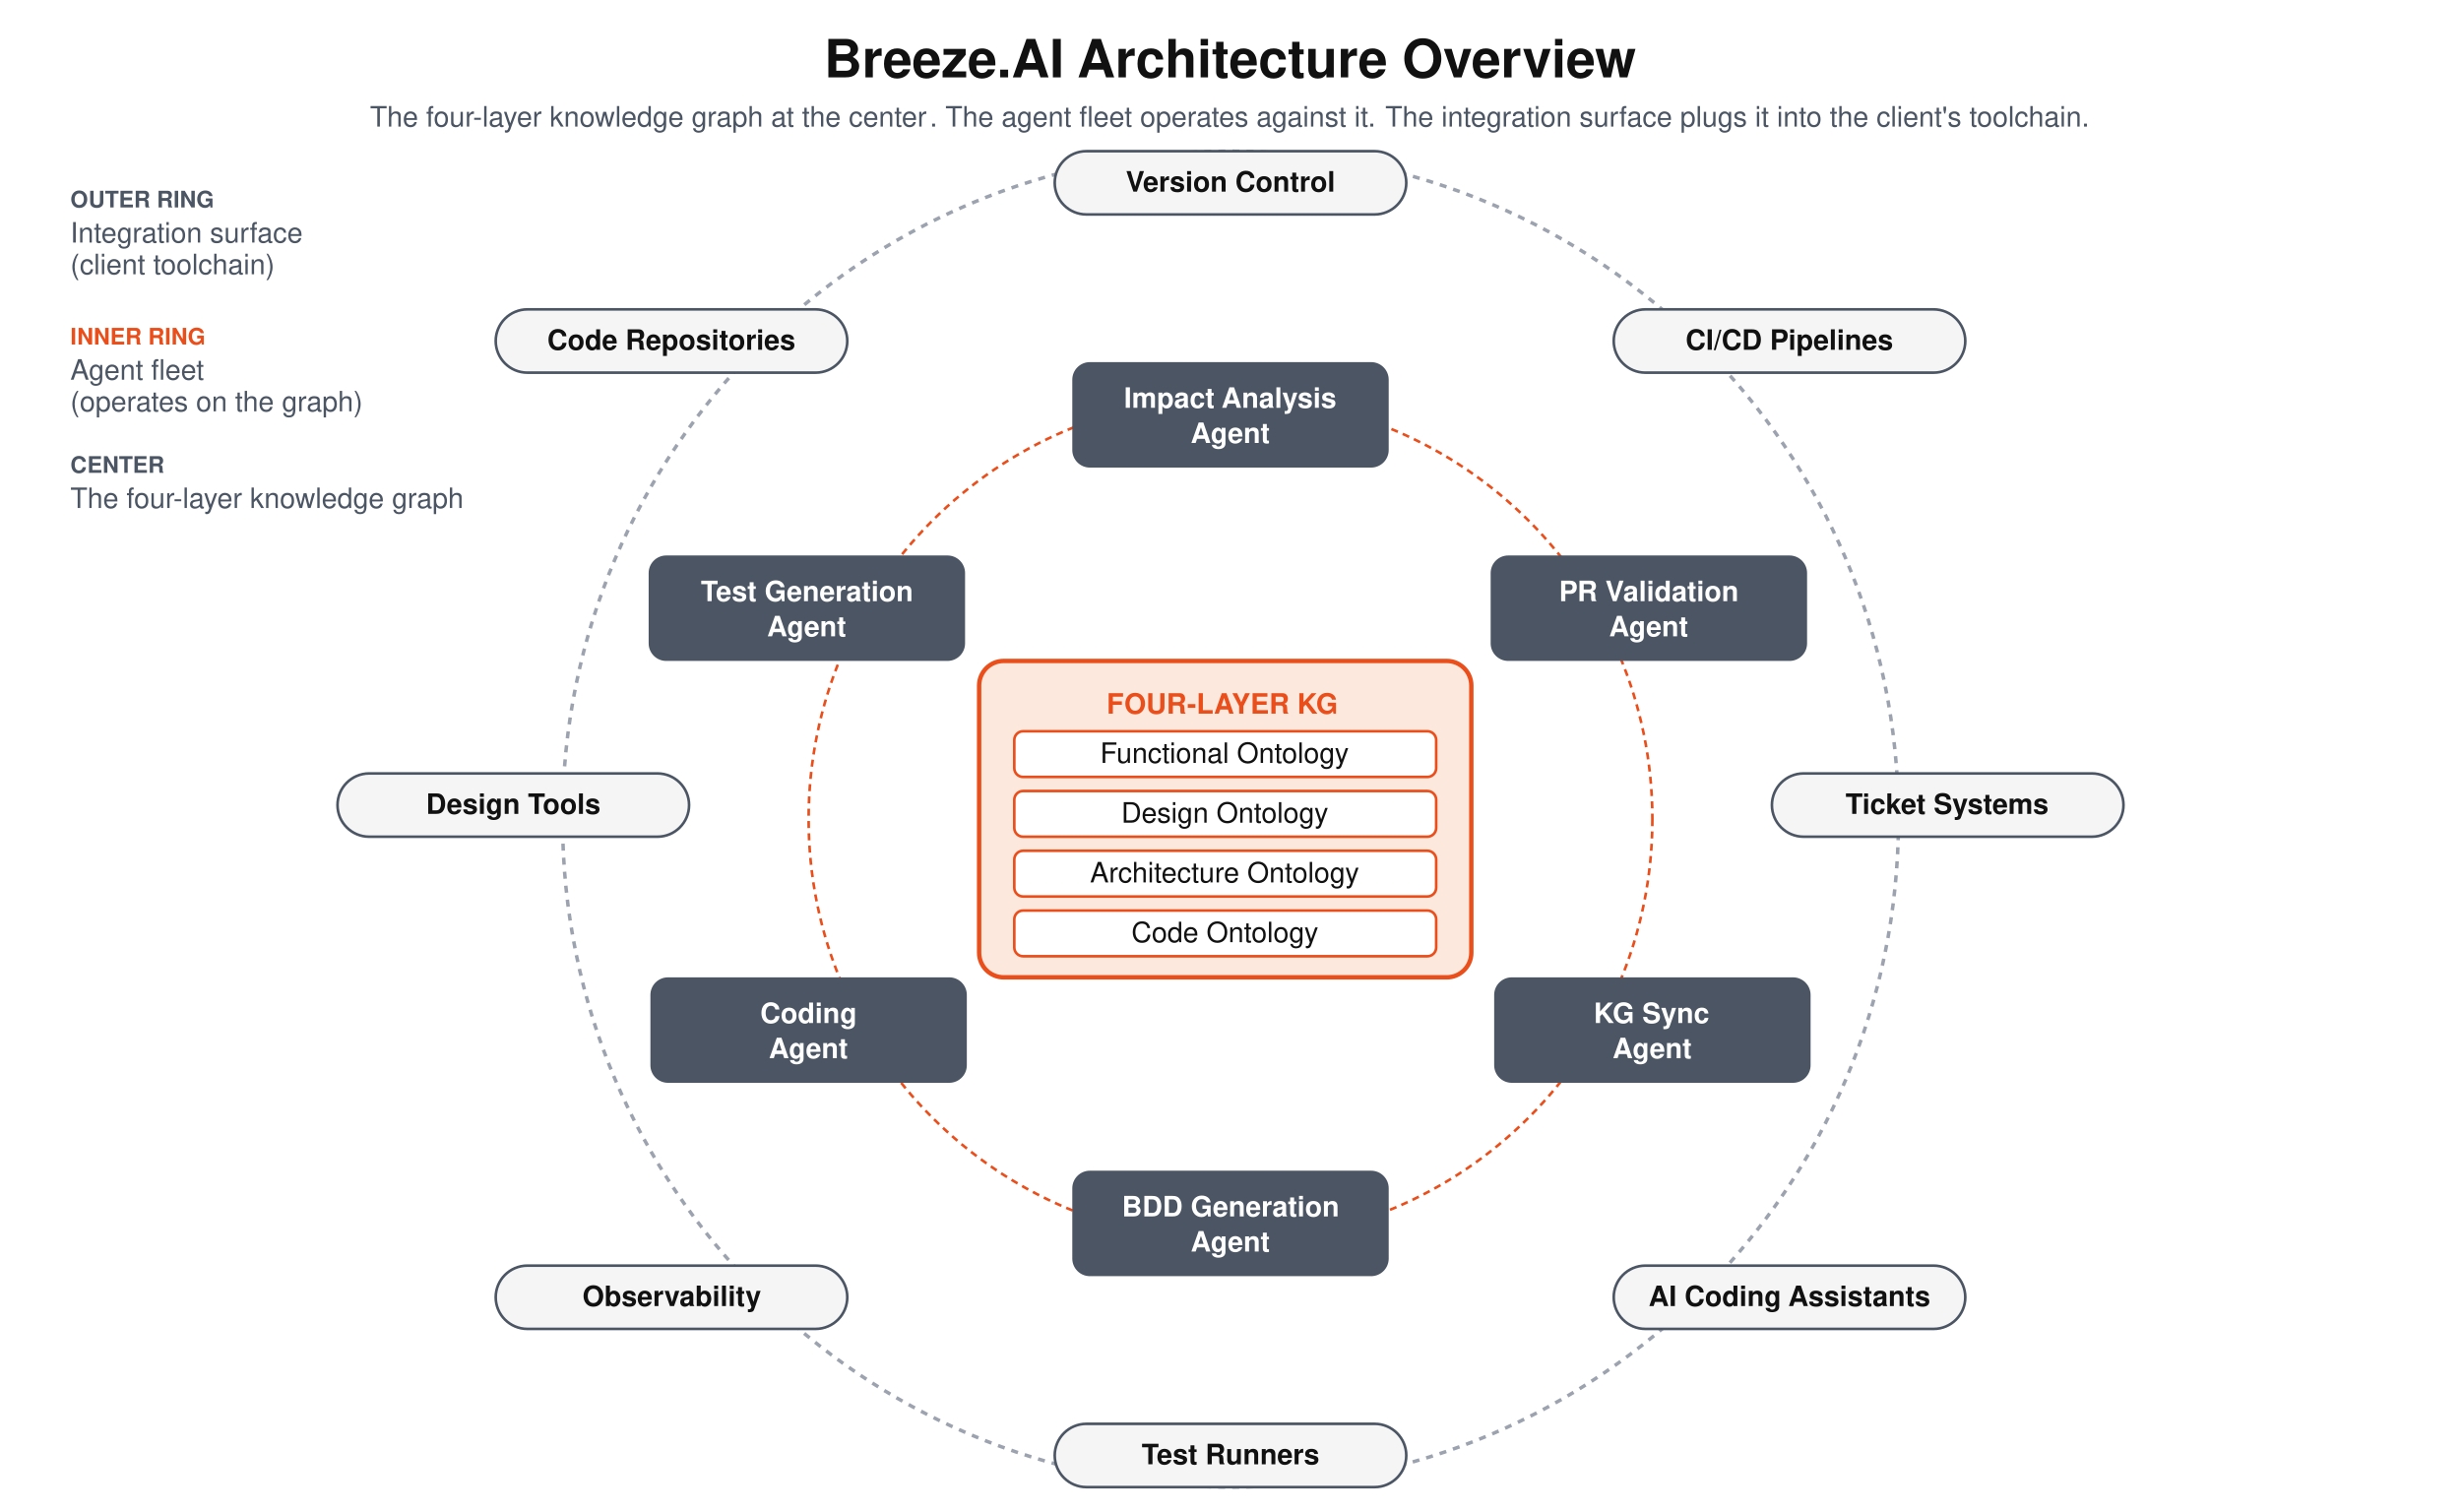
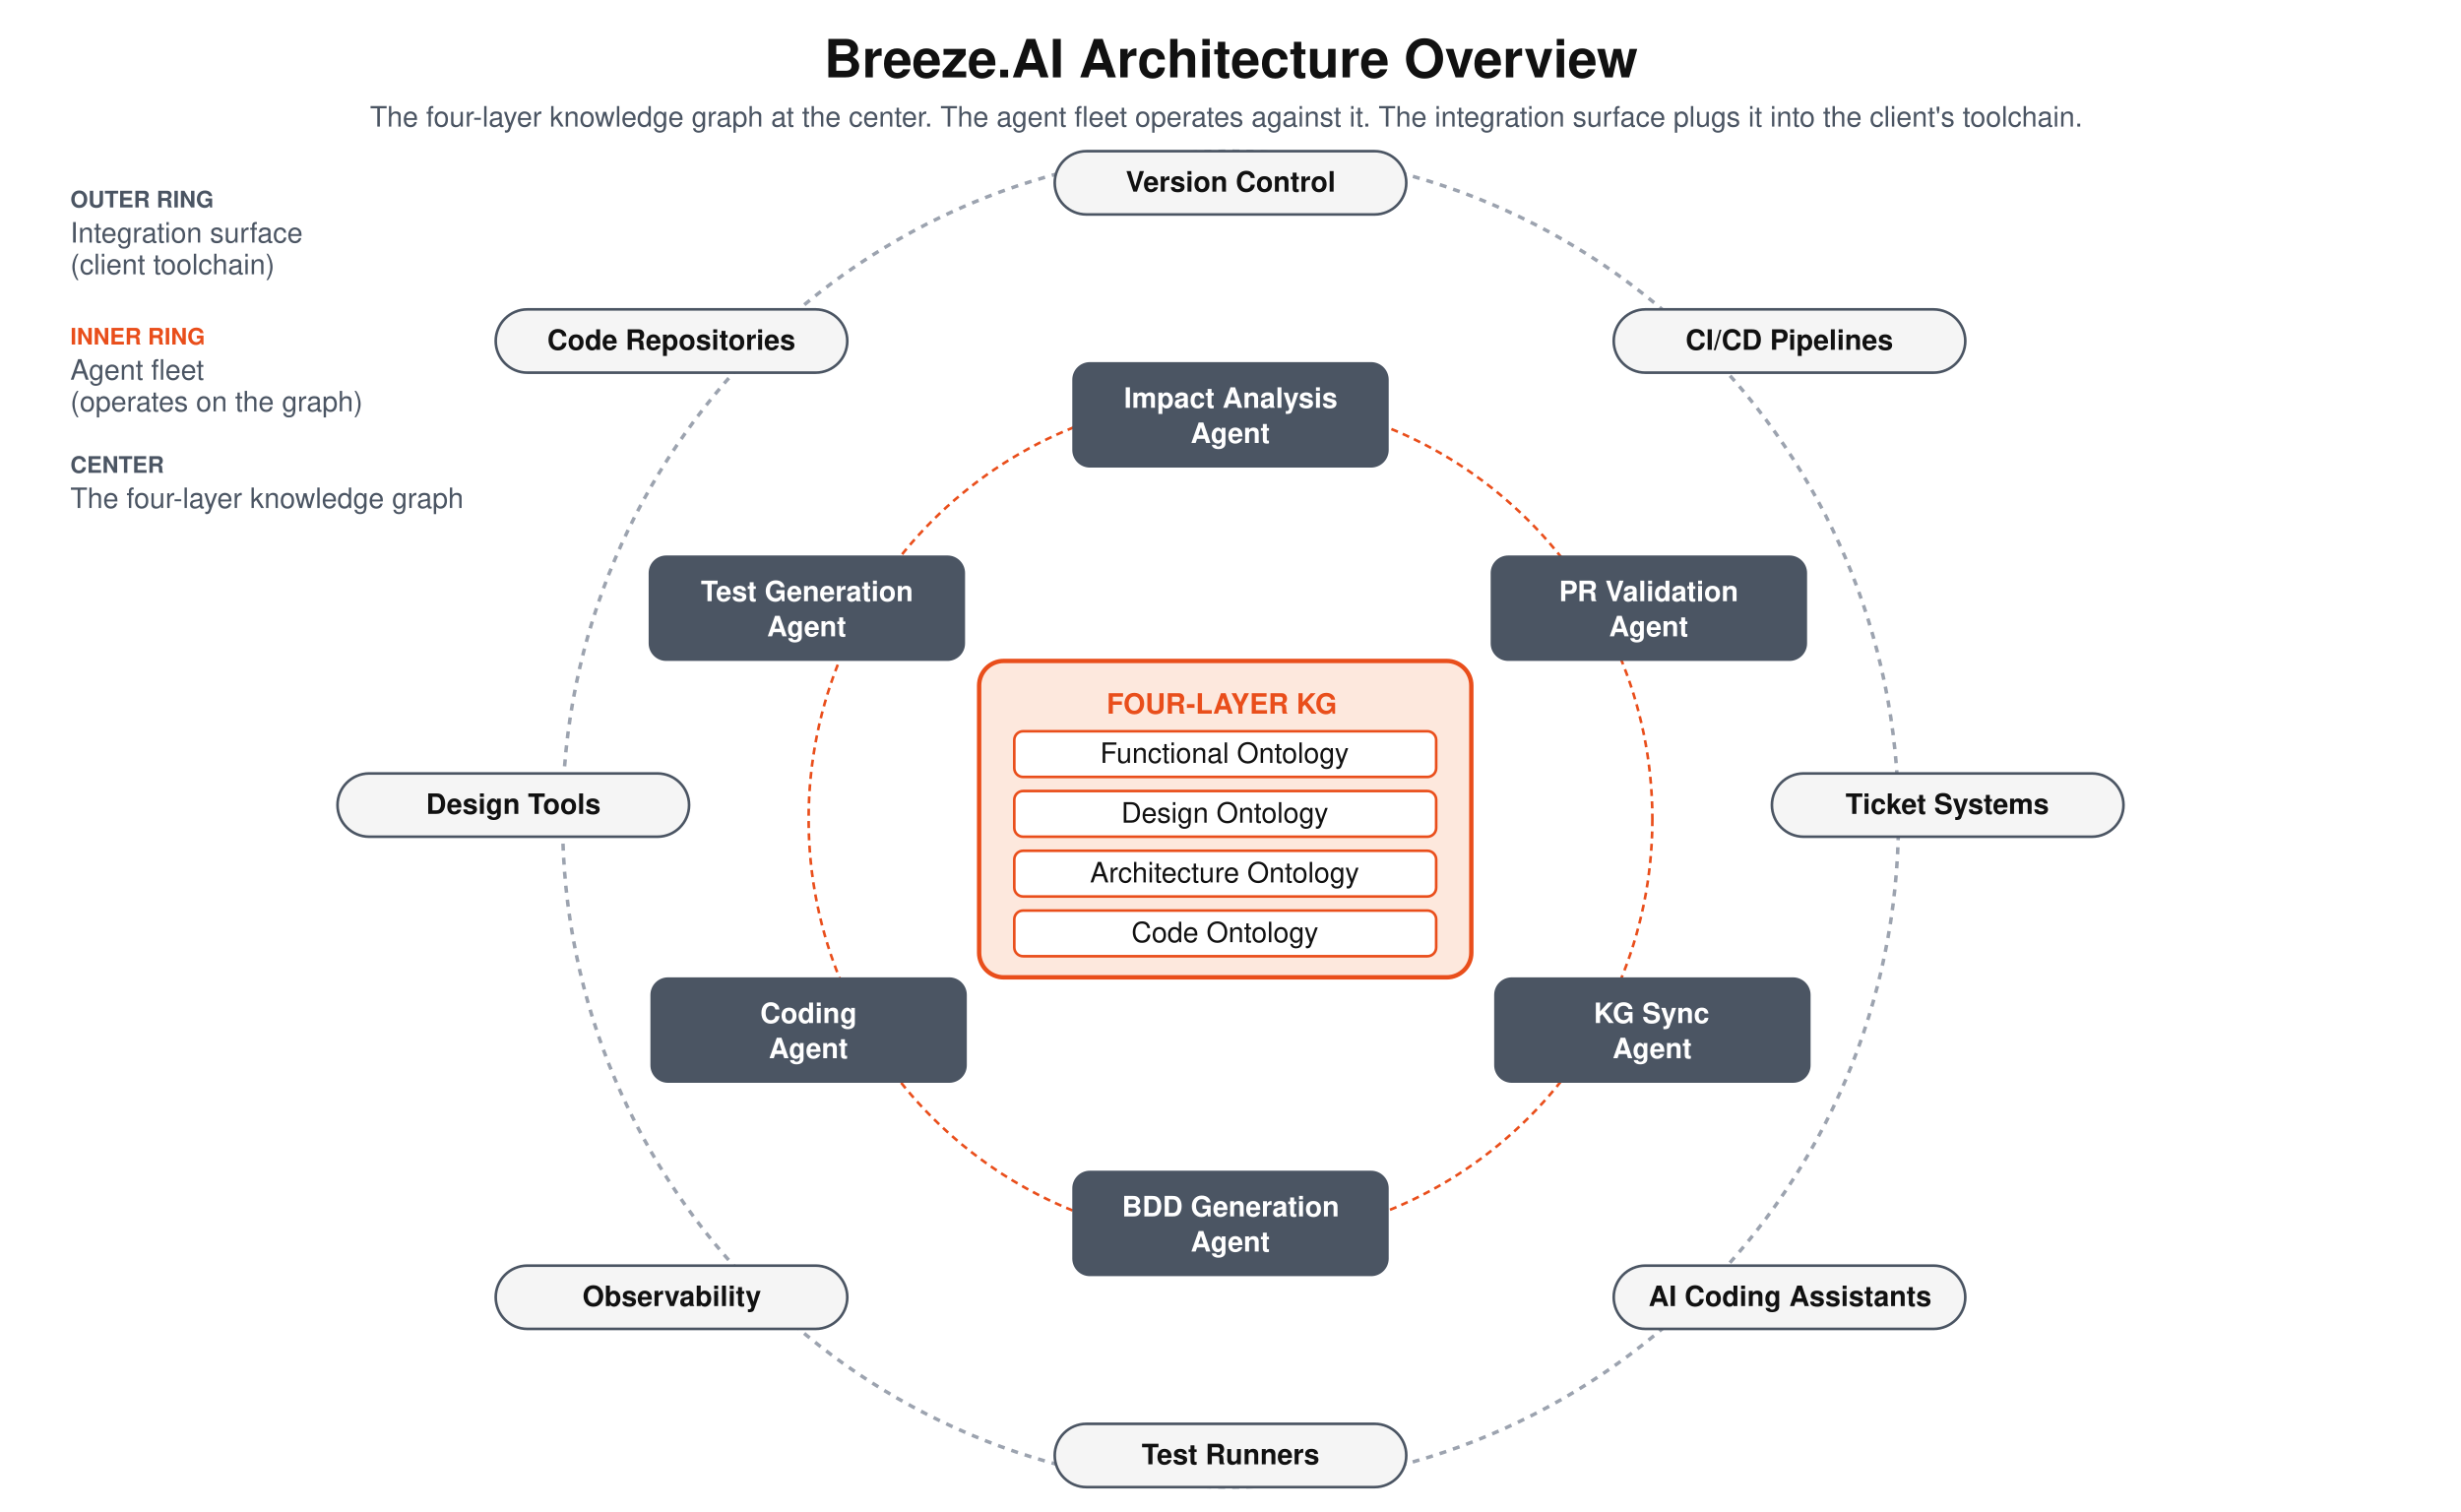
<svg xmlns="http://www.w3.org/2000/svg" viewBox="0 0 1400 860" preserveAspectRatio="xMidYMid meet" width="1400px" height="860px" version="1.1" xml:space="preserve" style="fill-rule:evenodd;clip-rule:evenodd;" class="se-svg">
  <g transform="matrix(1,0,0,1,700,44)">
-     <text x="-231.218px" y="0px" style="font-family:'Helvetica-Bold', 'Helvetica';font-weight:700;font-size:30px;fill:var(--se-text,#111111);">Breeze.AI <tspan x="-87.253px -65.588px " y="0px 0px ">Ar</tspan>chitecture Overview</text>
+     <text x="-231.218px" y="0px" style="font-family:'Helvetica-Bold', 'Helvetica';font-weight:700;font-size:30px;fill:var(--se-text,#111111);">Breeze.AI Architecture Overview</text>
  </g>
  <g transform="matrix(1,0,0,1,700,72)">
    <g transform="matrix(16,0,0,16,-86.01172,0)">
        </g>
    <g transform="matrix(16,0,0,16,-81.56641,0)">
        </g>
-     <text x="-489.543px" y="0px" style="font-family:'Helvetica';font-size:16px;fill:var(--se-text-secondary,#4b5563);">The four-layer knowledge graph at the center<tspan x="-171.121px -166.676px -162.512px -152.738px " y="0px 0px 0px 0px ">. Th</tspan>e agent ﬂeet operates against it. <tspan x="88.035px 97.809px " y="0px 0px ">Th</tspan>e integration surface plugs it into the client's toolchain.</text>
+     <text x="-489.543px" y="0px" style="font-family:'Helvetica';font-size:16px;fill:var(--se-text-secondary,#4b5563);">The four-layer knowledge graph at the center. The agent ﬂeet operates against it. The integration surface plugs it into the client's toolchain.</text>
  </g>
  <g>
    <circle cx="700" cy="466" r="380" style="fill:none;stroke:var(--se-panel-stroke,#9ca3af);stroke-width:2px;stroke-dasharray:4,4;" />
    <g transform="matrix(1,0,0,1,700,86)">
      <path d="M100,18C100,27.934 91.934,36 82,36L-82,36C-91.934,36 -100,27.934 -100,18C-100,8.066 -91.934,0 -82,0L82,0C91.934,0 100,8.066 100,18Z" style="fill:var(--se-panel-fill,#f5f5f5);stroke:var(--se-text-secondary,#4b5563);stroke-width:1.5px;" />
      <g transform="matrix(1,0,0,1,0,23)">
-         <text x="-59.566px" y="0px" style="font-family:'Helvetica-Bold', 'Helvetica';font-weight:700;font-size:16px;fill:var(--se-text,#111111);">V<tspan x="-49.77px -40.871px " y="0px 0px ">er</tspan>sion Control</text>
+         <text x="-59.566px" y="0px" style="font-family:'Helvetica-Bold', 'Helvetica';font-weight:700;font-size:16px;fill:var(--se-text,#111111);">Version Control</text>
      </g>
    </g>
    <g transform="matrix(1,0,0,1,1018,176)">
      <path d="M100,18C100,27.934 91.934,36 82,36L-82,36C-91.934,36 -100,27.934 -100,18C-100,8.066 -91.934,0 -82,0L82,0C91.934,0 100,8.066 100,18Z" style="fill:var(--se-panel-fill,#f5f5f5);stroke:var(--se-text-secondary,#4b5563);stroke-width:1.5px;" />
      <g transform="matrix(1,0,0,1,0,23)">
        <text x="-59.125px" y="0px" style="font-family:'Helvetica-Bold', 'Helvetica';font-weight:700;font-size:16px;fill:var(--se-text,#111111);">CI/CD Pipelines</text>
      </g>
    </g>
    <g transform="matrix(1,0,0,1,1108,440)">
      <path d="M100,18C100,27.934 91.934,36 82,36L-82,36C-91.934,36 -100,27.934 -100,18C-100,8.066 -91.934,0 -82,0L82,0C91.934,0 100,8.066 100,18Z" style="fill:var(--se-panel-fill,#f5f5f5);stroke:var(--se-text-secondary,#4b5563);stroke-width:1.5px;" />
      <g transform="matrix(1,0,0,1,0,23)">
-         <text x="-58.113px" y="0px" style="font-family:'Helvetica-Bold', 'Helvetica';font-weight:700;font-size:16px;fill:var(--se-text,#111111);">T<tspan x="-48.621px -44.176px " y="0px 0px ">ic</tspan>ket Systems</text>
+         <text x="-58.113px" y="0px" style="font-family:'Helvetica-Bold', 'Helvetica';font-weight:700;font-size:16px;fill:var(--se-text,#111111);">Ticket Systems</text>
      </g>
    </g>
    <g transform="matrix(1,0,0,1,1018,720)">
      <path d="M100,18C100,27.934 91.934,36 82,36L-82,36C-91.934,36 -100,27.934 -100,18C-100,8.066 -91.934,0 -82,0L82,0C91.934,0 100,8.066 100,18Z" style="fill:var(--se-panel-fill,#f5f5f5);stroke:var(--se-text-secondary,#4b5563);stroke-width:1.5px;" />
      <g transform="matrix(1,0,0,1,0,23)">
-         <text x="-80.16px" y="0px" style="font-family:'Helvetica-Bold', 'Helvetica';font-weight:700;font-size:16px;fill:var(--se-text,#111111);">AI Coding <tspan x="-0.762px 10.793px " y="0px 0px ">As</tspan>sistants</text>
+         <text x="-80.16px" y="0px" style="font-family:'Helvetica-Bold', 'Helvetica';font-weight:700;font-size:16px;fill:var(--se-text,#111111);">AI Coding Assistants</text>
      </g>
    </g>
    <g transform="matrix(1,0,0,1,700,810)">
      <path d="M100,18C100,27.934 91.934,36 82,36L-82,36C-91.934,36 -100,27.934 -100,18C-100,8.066 -91.934,0 -82,0L82,0C91.934,0 100,8.066 100,18Z" style="fill:var(--se-panel-fill,#f5f5f5);stroke:var(--se-text-secondary,#4b5563);stroke-width:1.5px;" />
      <g transform="matrix(1,0,0,1,0,23)">
-         <text x="-50.531px" y="0px" style="font-family:'Helvetica-Bold', 'Helvetica';font-weight:700;font-size:16px;fill:var(--se-text,#111111);">T<tspan x="-41.938px -33.039px " y="0px 0px ">es</tspan>t Runners</text>
+         <text x="-50.531px" y="0px" style="font-family:'Helvetica-Bold', 'Helvetica';font-weight:700;font-size:16px;fill:var(--se-text,#111111);">Test Runners</text>
      </g>
    </g>
    <g transform="matrix(1,0,0,1,382,720)">
      <path d="M100,18C100,27.934 91.934,36 82,36L-82,36C-91.934,36 -100,27.934 -100,18C-100,8.066 -91.934,0 -82,0L82,0C91.934,0 100,8.066 100,18Z" style="fill:var(--se-panel-fill,#f5f5f5);stroke:var(--se-text-secondary,#4b5563);stroke-width:1.5px;" />
      <g transform="matrix(1,0,0,1,0,23)">
        <text x="-50.688px" y="0px" style="font-family:'Helvetica-Bold', 'Helvetica';font-weight:700;font-size:16px;fill:var(--se-text,#111111);">Observability</text>
      </g>
    </g>
    <g transform="matrix(1,0,0,1,292,440)">
      <path d="M100,18C100,27.934 91.934,36 82,36L-82,36C-91.934,36 -100,27.934 -100,18C-100,8.066 -91.934,0 -82,0L82,0C91.934,0 100,8.066 100,18Z" style="fill:var(--se-panel-fill,#f5f5f5);stroke:var(--se-text-secondary,#4b5563);stroke-width:1.5px;" />
      <g transform="matrix(1,0,0,1,0,23)">
-         <text x="-49.637px" y="0px" style="font-family:'Helvetica-Bold', 'Helvetica';font-weight:700;font-size:16px;fill:var(--se-text,#111111);">Design T<tspan x="16.746px 26.52px " y="0px 0px ">oo</tspan>ls</text>
+         <text x="-49.637px" y="0px" style="font-family:'Helvetica-Bold', 'Helvetica';font-weight:700;font-size:16px;fill:var(--se-text,#111111);">Design Tools</text>
      </g>
    </g>
    <g transform="matrix(1,0,0,1,382,176)">
      <path d="M100,18C100,27.934 91.934,36 82,36L-82,36C-91.934,36 -100,27.934 -100,18C-100,8.066 -91.934,0 -82,0L82,0C91.934,0 100,8.066 100,18Z" style="fill:var(--se-panel-fill,#f5f5f5);stroke:var(--se-text-secondary,#4b5563);stroke-width:1.5px;" />
      <g transform="matrix(1,0,0,1,0,23)">
        <text x="-70.68px" y="0px" style="font-family:'Helvetica-Bold', 'Helvetica';font-weight:700;font-size:16px;fill:var(--se-text,#111111);">Code Repositories</text>
      </g>
    </g>
  </g>
  <g>
    <circle cx="700" cy="466" r="240" style="fill:none;stroke:var(--se-accent,#E94E1B);stroke-width:1.5px;stroke-dasharray:4,3;" />
    <g transform="matrix(1,0,0,1,610,206)">
      <path d="M180,10L180,50C180,55.519 175.519,60 170,60L10,60C4.481,60 0,55.519 0,50L0,10C0,4.481 4.481,0 10,0L170,0C175.519,0 180,4.481 180,10Z" style="fill:var(--se-text-secondary,#4b5563);" />
      <g transform="matrix(1,0,0,1,90,26)">
-         <text x="-60.621px" y="0px" style="font-family:'Helvetica-Bold', 'Helvetica';font-weight:700;font-size:16px;fill:var(--se-box-fill,#ffffff);">Impact <tspan x="-5.191px 6.363px " y="0px 0px ">An</tspan>alysis</text>
+         <text x="-60.621px" y="0px" style="font-family:'Helvetica-Bold', 'Helvetica';font-weight:700;font-size:16px;fill:var(--se-box-fill,#ffffff);">Impact Analysis</text>
      </g>
      <g transform="matrix(1,0,0,1,90,46)">
        <text x="-22.664px" y="0px" style="font-family:'Helvetica-Bold', 'Helvetica';font-weight:700;font-size:16px;fill:var(--se-box-fill,#ffffff);">Agent</text>
      </g>
    </g>
    <g transform="matrix(1,0,0,1,848,316)">
      <path d="M180,10L180,50C180,55.519 175.519,60 170,60L10,60C4.481,60 0,55.519 0,50L0,10C0,4.481 4.481,0 10,0L170,0C175.519,0 180,4.481 180,10Z" style="fill:var(--se-text-secondary,#4b5563);" />
      <g transform="matrix(1,0,0,1,90,26)">
-         <text x="-51.125px" y="0px" style="font-family:'Helvetica-Bold', 'Helvetica';font-weight:700;font-size:16px;fill:var(--se-box-fill,#ffffff);">PR V<tspan x="-14.656px -5.758px " y="0px 0px ">al</tspan>idation</text>
+         <text x="-51.125px" y="0px" style="font-family:'Helvetica-Bold', 'Helvetica';font-weight:700;font-size:16px;fill:var(--se-box-fill,#ffffff);">PR Validation</text>
      </g>
      <g transform="matrix(1,0,0,1,90,46)">
        <text x="-22.664px" y="0px" style="font-family:'Helvetica-Bold', 'Helvetica';font-weight:700;font-size:16px;fill:var(--se-box-fill,#ffffff);">Agent</text>
      </g>
    </g>
    <g transform="matrix(1,0,0,1,850,556)">
      <path d="M180,10L180,50C180,55.519 175.519,60 170,60L10,60C4.481,60 0,55.519 0,50L0,10C0,4.481 4.481,0 10,0L170,0C175.519,0 180,4.481 180,10Z" style="fill:var(--se-text-secondary,#4b5563);" />
      <g transform="matrix(1,0,0,1,90,26)">
        <text x="-33.344px" y="0px" style="font-family:'Helvetica-Bold', 'Helvetica';font-weight:700;font-size:16px;fill:var(--se-box-fill,#ffffff);">KG Sync</text>
      </g>
      <g transform="matrix(1,0,0,1,90,46)">
        <text x="-22.664px" y="0px" style="font-family:'Helvetica-Bold', 'Helvetica';font-weight:700;font-size:16px;fill:var(--se-box-fill,#ffffff);">Agent</text>
      </g>
    </g>
    <g transform="matrix(1,0,0,1,610,666)">
      <path d="M180,10L180,50C180,55.519 175.519,60 170,60L10,60C4.481,60 0,55.519 0,50L0,10C0,4.481 4.481,0 10,0L170,0C175.519,0 180,4.481 180,10Z" style="fill:var(--se-text-secondary,#4b5563);" />
      <g transform="matrix(1,0,0,1,90,26)">
        <text x="-61.785px" y="0px" style="font-family:'Helvetica-Bold', 'Helvetica';font-weight:700;font-size:16px;fill:var(--se-box-fill,#ffffff);">BDD Generation</text>
      </g>
      <g transform="matrix(1,0,0,1,90,46)">
        <text x="-22.664px" y="0px" style="font-family:'Helvetica-Bold', 'Helvetica';font-weight:700;font-size:16px;fill:var(--se-box-fill,#ffffff);">Agent</text>
      </g>
    </g>
    <g transform="matrix(1,0,0,1,370,556)">
      <path d="M180,10L180,50C180,55.519 175.519,60 170,60L10,60C4.481,60 0,55.519 0,50L0,10C0,4.481 4.481,0 10,0L170,0C175.519,0 180,4.481 180,10Z" style="fill:var(--se-text-secondary,#4b5563);" />
      <g transform="matrix(1,0,0,1,90,26)">
        <text x="-27.547px" y="0px" style="font-family:'Helvetica-Bold', 'Helvetica';font-weight:700;font-size:16px;fill:var(--se-box-fill,#ffffff);">Coding</text>
      </g>
      <g transform="matrix(1,0,0,1,90,46)">
        <text x="-22.664px" y="0px" style="font-family:'Helvetica-Bold', 'Helvetica';font-weight:700;font-size:16px;fill:var(--se-box-fill,#ffffff);">Agent</text>
      </g>
    </g>
    <g transform="matrix(1,0,0,1,369,316)">
      <path d="M180,10L180,50C180,55.519 175.519,60 170,60L10,60C4.481,60 0,55.519 0,50L0,10C0,4.481 4.481,0 10,0L170,0C175.519,0 180,4.481 180,10Z" style="fill:var(--se-text-secondary,#4b5563);" />
      <g transform="matrix(1,0,0,1,90,26)">
-         <text x="-60.312px" y="0px" style="font-family:'Helvetica-Bold', 'Helvetica';font-weight:700;font-size:16px;fill:var(--se-box-fill,#ffffff);">T<tspan x="-51.719px -42.82px " y="0px 0px ">es</tspan>t Generation</text>
+         <text x="-60.312px" y="0px" style="font-family:'Helvetica-Bold', 'Helvetica';font-weight:700;font-size:16px;fill:var(--se-box-fill,#ffffff);">Test Generation</text>
      </g>
      <g transform="matrix(1,0,0,1,90,46)">
        <text x="-22.664px" y="0px" style="font-family:'Helvetica-Bold', 'Helvetica';font-weight:700;font-size:16px;fill:var(--se-box-fill,#ffffff);">Agent</text>
      </g>
    </g>
  </g>
  <g transform="matrix(1,0,0,1,560,396)">
    <g transform="matrix(1,0,0,1,-3,-20)">
      <path d="M280,14L280,166C280,173.727 273.727,180 266,180L14,180C6.273,180 0,173.727 0,166L0,14C0,6.273 6.273,0 14,0L266,0C273.727,0 280,6.273 280,14Z" style="fill:var(--se-accent-fill,#FDE8DD);stroke:var(--se-accent,#E94E1B);stroke-width:2.5px;" />
    </g>
    <g transform="matrix(1,0,0,1,136.88,10)">
-       <text x="-67.37px" y="0px" style="font-family:'Helvetica-Bold', 'Helvetica';font-weight:700;font-size:16px;fill:var(--se-accent,#E94E1B);">F<tspan x="-57.356px -44.671px -32.876px -21.082px -15.513px -5.5px 4.826px 15.738px 26.65px 38.444px 43.13px 54.924px " y="0px 0px 0px 0px 0px 0px 0px 0px 0px 0px 0px 0px ">OUR-LAYER KG</tspan>
-       </text>
+       <text x="-67.37px" y="0px" style="font-family:'Helvetica-Bold', 'Helvetica';font-weight:700;font-size:16px;fill:var(--se-accent,#E94E1B);">FOUR-LAYER KG</text>
    </g>
    <g transform="matrix(1,0,0,1,17,26)">
      <g transform="matrix(1,0,0,1,0,-6)">
        <path d="M240,5L240,21C240,23.76 237.76,26 235,26L5,26C2.24,26 0,23.76 0,21L0,5C0,2.24 2.24,0 5,0L235,0C237.76,0 240,2.24 240,5Z" style="fill:var(--se-box-fill,#ffffff);stroke:var(--se-accent,#E94E1B);stroke-width:1.5px;" />
      </g>
      <g transform="matrix(1,0,0,1,120,12)">
        <text x="-71.152px" y="0px" style="font-family:'Helvetica';font-size:16px;fill:var(--se-text,#111111);">Functional Ontology</text>
      </g>
    </g>
    <g transform="matrix(1,0,0,1,17,54)">
      <path d="M240,5L240,21C240,23.76 237.76,26 235,26L5,26C2.24,26 0,23.76 0,21L0,5C0,2.24 2.24,0 5,0L235,0C237.76,0 240,2.24 240,5Z" style="fill:var(--se-box-fill,#ffffff);stroke:var(--se-accent,#E94E1B);stroke-width:1.5px;" />
      <g transform="matrix(1,0,0,1,120,18)">
        <text x="-59.145px" y="0px" style="font-family:'Helvetica';font-size:16px;fill:var(--se-text,#111111);">Design Ontology</text>
      </g>
    </g>
    <g transform="matrix(1,0,0,1,17,88)">
      <path d="M240,5L240,21C240,23.76 237.76,26 235,26L5,26C2.24,26 0,23.76 0,21L0,5C0,2.24 2.24,0 5,0L235,0C237.76,0 240,2.24 240,5Z" style="fill:var(--se-box-fill,#ffffff);stroke:var(--se-accent,#E94E1B);stroke-width:1.5px;" />
      <g transform="matrix(1,0,0,1,120,18)">
        <text x="-76.926px" y="0px" style="font-family:'Helvetica';font-size:16px;fill:var(--se-text,#111111);">Architecture Ontology</text>
      </g>
    </g>
    <g transform="matrix(1,0,0,1,17,122)">
      <path d="M240,5L240,21C240,23.76 237.76,26 235,26L5,26C2.24,26 0,23.76 0,21L0,5C0,2.24 2.24,0 5,0L235,0C237.76,0 240,2.24 240,5Z" style="fill:var(--se-box-fill,#ffffff);stroke:var(--se-accent,#E94E1B);stroke-width:1.5px;" />
      <g transform="matrix(1,0,0,1,120,18)">
        <text x="-53.367px" y="0px" style="font-family:'Helvetica';font-size:16px;fill:var(--se-text,#111111);">Code Ontology</text>
      </g>
    </g>
  </g>
  <g transform="matrix(1,0,0,1,40,118)">
-     <text x="0px" y="0px" style="font-family:'Helvetica-Bold', 'Helvetica';font-weight:700;font-size:13px;fill:var(--se-text-secondary,#4b5563);">O<tspan x="10.307px 19.89px 28.026px 36.892px 46.475px 50.282px 59.865px 63.672px 73.255px " y="0px 0px 0px 0px 0px 0px 0px 0px 0px ">UTER RING</tspan>
-     </text>
+     <text x="0px" y="0px" style="font-family:'Helvetica-Bold', 'Helvetica';font-weight:700;font-size:13px;fill:var(--se-text-secondary,#4b5563);">OUTER RING</text>
    <g transform="matrix(1,0,0,1,0,20)">
      <text x="0px" y="0px" style="font-family:'Helvetica';font-size:16px;fill:var(--se-text-secondary,#4b5563);">Integration surface</text>
    </g>
    <g transform="matrix(1,0,0,1,0,38)">
      <text x="0px" y="0px" style="font-family:'Helvetica';font-size:16px;fill:var(--se-text-secondary,#4b5563);">(client toolchain)</text>
    </g>
  </g>
  <g transform="matrix(1,0,0,1,1230,118)">
    <g transform="matrix(1,0,0,1,-1190,78)">
-       <text x="0px" y="0px" style="font-family:'Helvetica-Bold', 'Helvetica';font-weight:700;font-size:13px;fill:var(--se-accent,#E94E1B);">I<tspan x="3.807px 13.39px 22.973px 31.839px 41.422px 45.229px 54.812px 58.619px 68.202px " y="0px 0px 0px 0px 0px 0px 0px 0px 0px ">NNER RING</tspan>
-       </text>
+       <text x="0px" y="0px" style="font-family:'Helvetica-Bold', 'Helvetica';font-weight:700;font-size:13px;fill:var(--se-accent,#E94E1B);">INNER RING</text>
    </g>
    <g transform="matrix(1,0,0,1,-1190,98)">
      <g transform="matrix(16,0,0,16,46.25781,0)">
            </g>
      <g transform="matrix(16,0,0,16,50.70312,0)">
            </g>
      <text x="0px" y="0px" style="font-family:'Helvetica';font-size:16px;fill:var(--se-text-secondary,#4b5563);">Agent ﬂeet</text>
    </g>
    <g transform="matrix(1,0,0,1,-1190,116)">
      <text x="0px" y="0px" style="font-family:'Helvetica';font-size:16px;fill:var(--se-text-secondary,#4b5563);">(operates on the graph)</text>
    </g>
  </g>
  <g transform="matrix(1,0,0,1,40,808)">
    <g transform="matrix(1,0,0,1,0,-539)">
-       <text x="0px" y="0px" style="font-family:'Helvetica-Bold', 'Helvetica';font-weight:700;font-size:13px;fill:var(--se-text-secondary,#4b5563);">C<tspan x="9.583px 18.449px 28.032px 36.168px 45.034px " y="0px 0px 0px 0px 0px ">ENTER</tspan>
-       </text>
+       <text x="0px" y="0px" style="font-family:'Helvetica-Bold', 'Helvetica';font-weight:700;font-size:13px;fill:var(--se-text-secondary,#4b5563);">CENTER</text>
    </g>
    <g transform="matrix(1,0,0,1,0,-519)">
      <text x="0px" y="0px" style="font-family:'Helvetica';font-size:16px;fill:var(--se-text-secondary,#4b5563);">The four-layer knowledge graph</text>
    </g>
  </g>
</svg>
